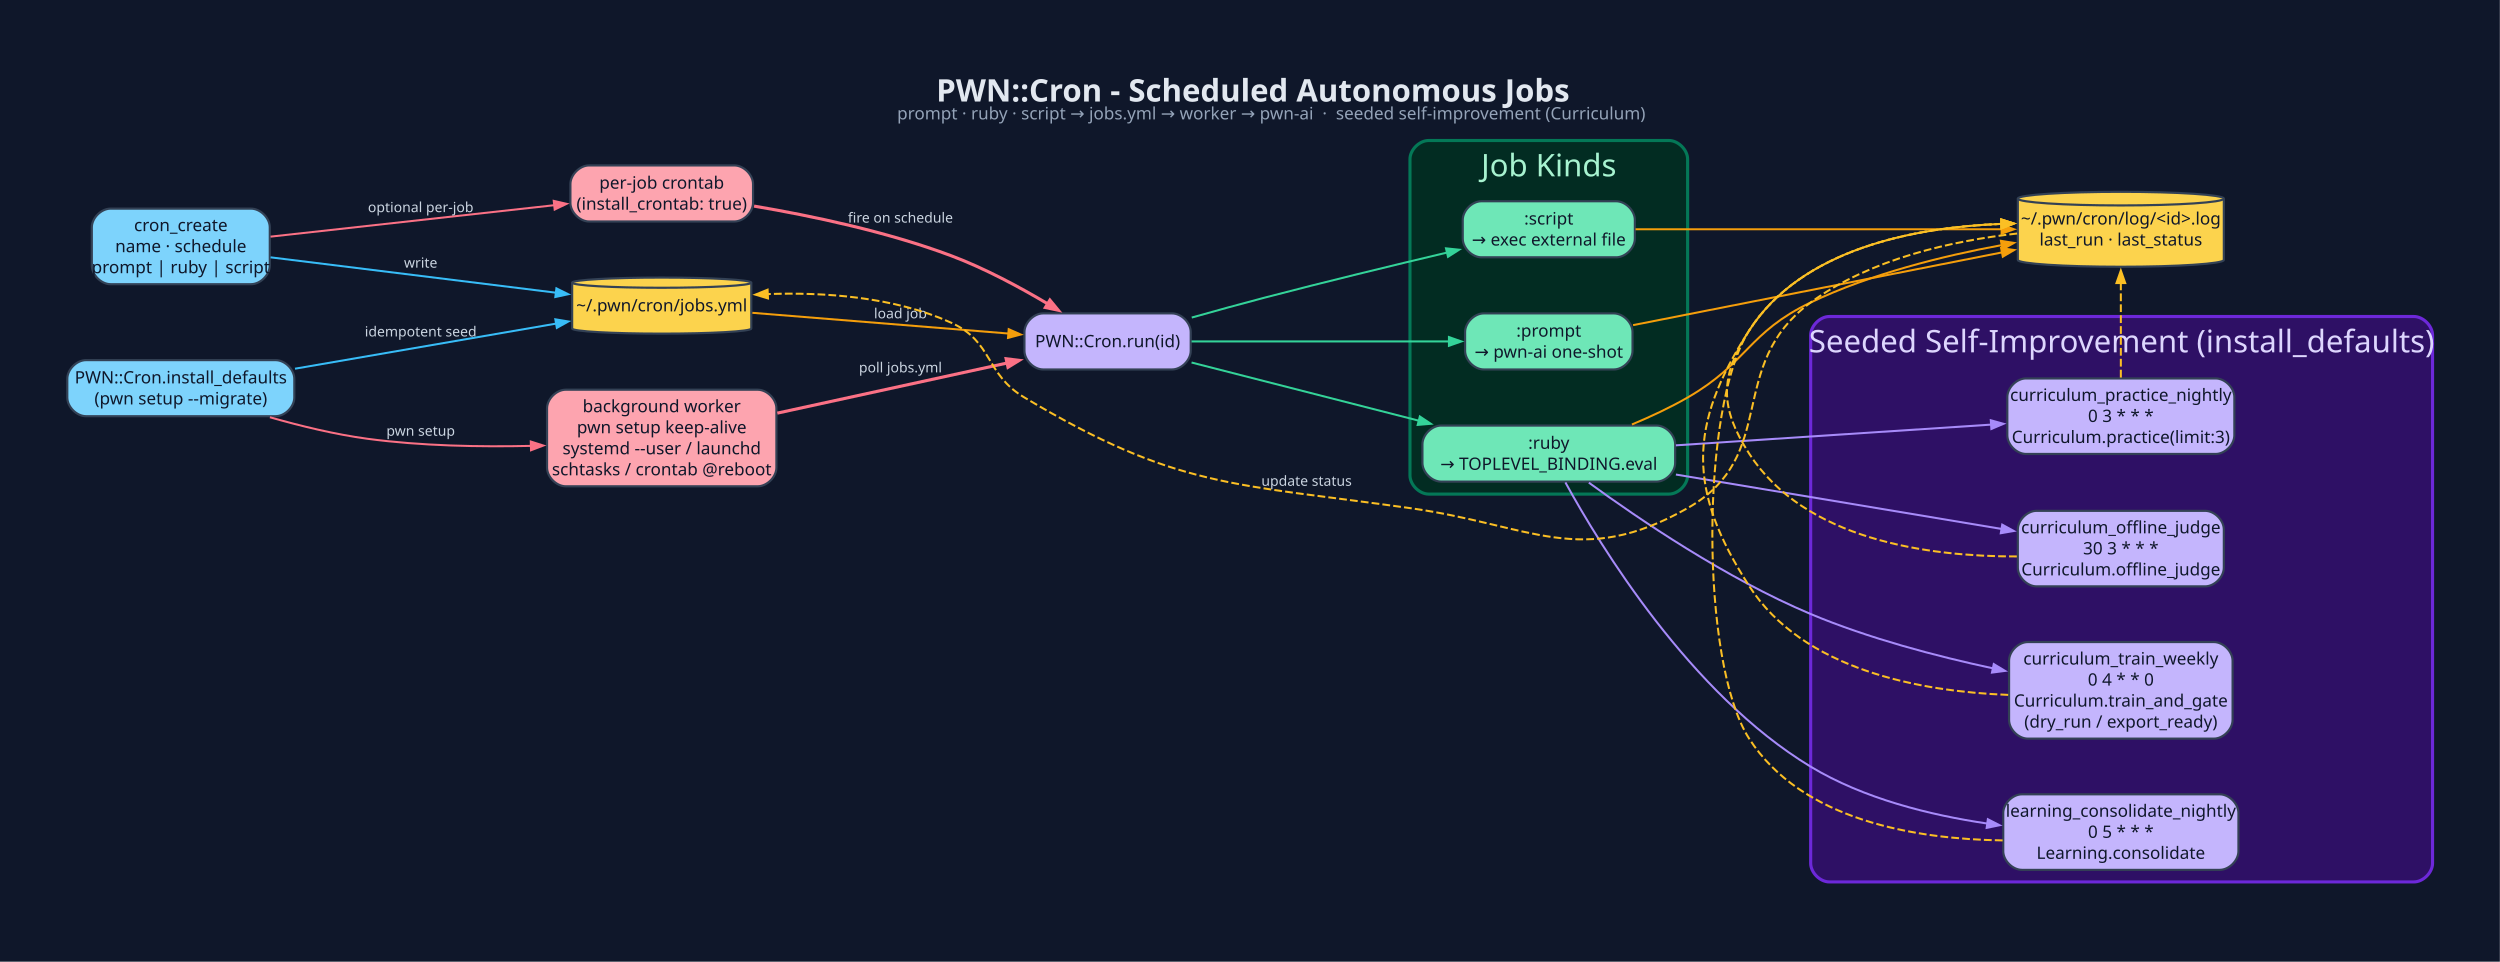
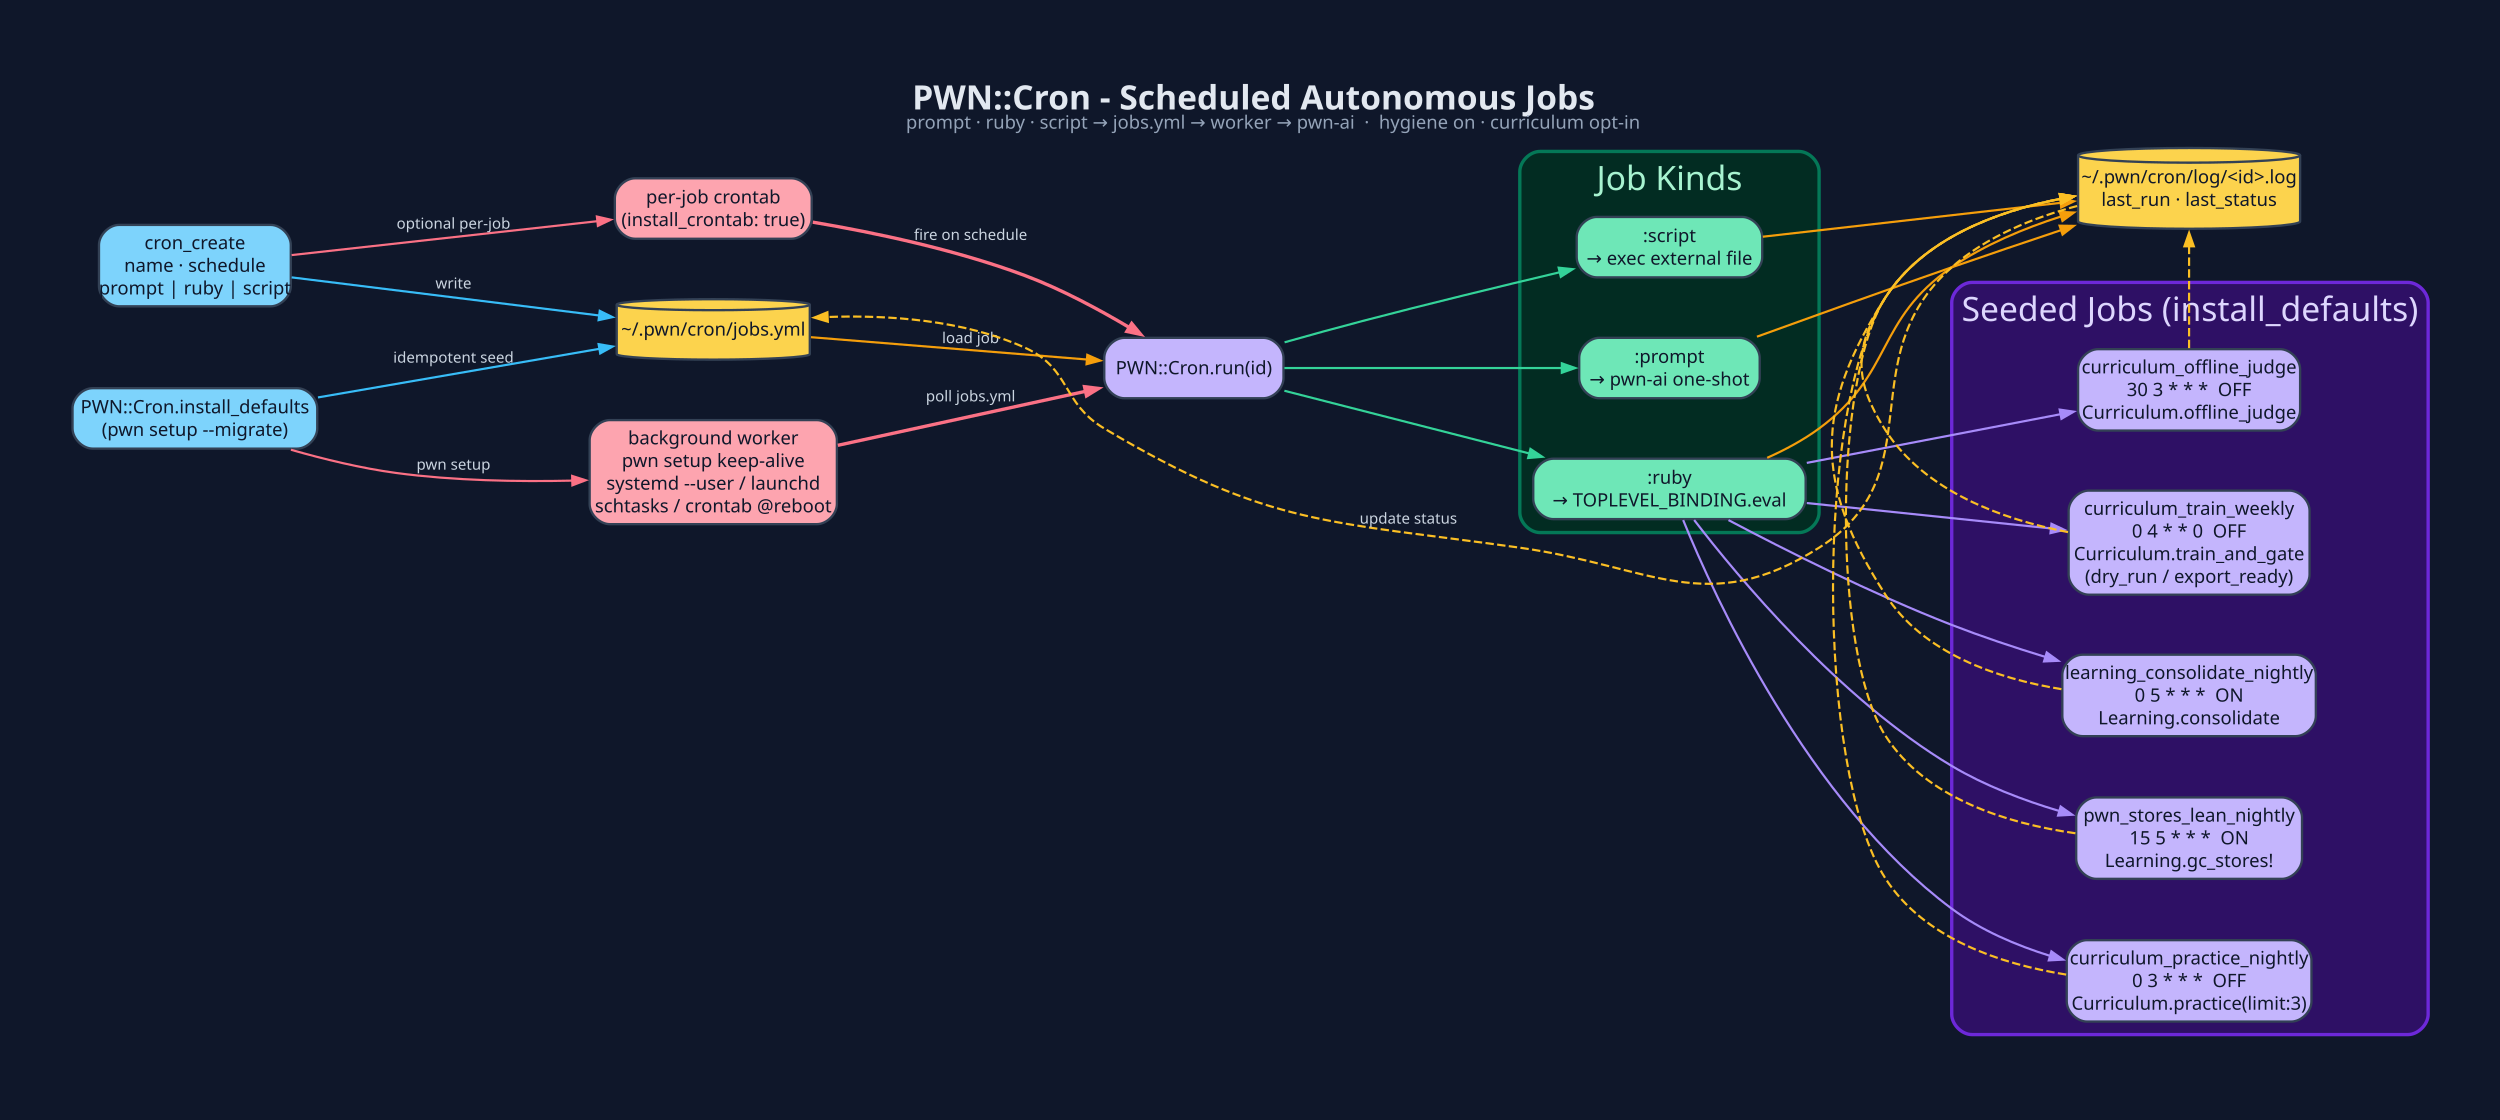
- <svg xmlns="http://www.w3.org/2000/svg" width="1605pt" height="617pt" viewBox="0.00 0.00 1605.00 617.00">
-   <g id="graph0" class="graph" transform="scale(1 1) rotate(0) translate(43.2 574.2)">
-     <polygon fill="#0f172a" stroke="none" points="-43.2,43.2 -43.2,-574.2 1561.7,-574.2 1561.7,43.2 -43.2,43.2" />
-     <text xml:space="preserve" text-anchor="start" x="557.88" y="-509" font-family="sans-Serif" font-weight="bold" font-size="20.00" fill="#e2e8f0">PWN::Cron - Scheduled Autonomous Jobs</text>
-     <text xml:space="preserve" text-anchor="start" x="532.75" y="-497.55" font-family="sans-Serif" font-size="11.00" fill="#94a3b8">prompt · ruby · script → jobs.yml → worker → pwn-ai  ·  seeded self-improvement (Curriculum)</text>
+ <svg xmlns="http://www.w3.org/2000/svg" width="1489pt" height="667pt" viewBox="0.00 0.00 1489.00 667.00">
+   <g id="graph0" class="graph" transform="scale(1 1) rotate(0) translate(43.2 624.2)">
+     <polygon fill="#0f172a" stroke="none" points="-43.2,43.2 -43.2,-624.2 1446.2,-624.2 1446.2,43.2 -43.2,43.2" />
+     <text xml:space="preserve" text-anchor="start" x="500.12" y="-559" font-family="sans-Serif" font-weight="bold" font-size="20.00" fill="#e2e8f0">PWN::Cron - Scheduled Autonomous Jobs</text>
+     <text xml:space="preserve" text-anchor="start" x="496.38" y="-547.55" font-family="sans-Serif" font-size="11.00" fill="#94a3b8">prompt · ruby · script → jobs.yml → worker → pwn-ai  ·  hygiene on · curriculum opt-in</text>
    <g id="clust2" class="cluster">
-       <path fill="#022c22" stroke="#047857" stroke-width="2" d="M874,-257C874,-257 1028.25,-257 1028.25,-257 1034.25,-257 1040.25,-263 1040.25,-269 1040.25,-269 1040.25,-472 1040.25,-472 1040.25,-478 1034.25,-484 1028.25,-484 1028.25,-484 874,-484 874,-484 868,-484 862,-478 862,-472 862,-472 862,-269 862,-269 862,-263 868,-257 874,-257" />
-       <text xml:space="preserve" text-anchor="middle" x="951.12" y="-461" font-family="sans-Serif" font-size="20.00" fill="#a7f3d0">Job Kinds</text>
+       <path fill="#022c22" stroke="#047857" stroke-width="2" d="M874,-307C874,-307 1028.25,-307 1028.25,-307 1034.25,-307 1040.25,-313 1040.25,-319 1040.25,-319 1040.25,-522 1040.25,-522 1040.25,-528 1034.25,-534 1028.25,-534 1028.25,-534 874,-534 874,-534 868,-534 862,-528 862,-522 862,-522 862,-319 862,-319 862,-313 868,-307 874,-307" />
+       <text xml:space="preserve" text-anchor="middle" x="951.12" y="-511" font-family="sans-Serif" font-size="20.00" fill="#a7f3d0">Job Kinds</text>
    </g>
    <g id="clust4" class="cluster">
-       <path fill="#2e1065" stroke="#6d28d9" stroke-width="2" d="M1131.25,-8C1131.25,-8 1506.5,-8 1506.5,-8 1512.5,-8 1518.5,-14 1518.5,-20 1518.5,-20 1518.5,-359 1518.5,-359 1518.5,-365 1512.5,-371 1506.5,-371 1506.5,-371 1131.25,-371 1131.25,-371 1125.25,-371 1119.25,-365 1119.25,-359 1119.25,-359 1119.25,-20 1119.25,-20 1119.25,-14 1125.25,-8 1131.25,-8" />
-       <text xml:space="preserve" text-anchor="middle" x="1318.88" y="-348" font-family="sans-Serif" font-size="20.00" fill="#ddd6fe">Seeded Self-Improvement (install_defaults)</text>
+       <path fill="#2e1065" stroke="#6d28d9" stroke-width="2" d="M1131.25,-8C1131.25,-8 1391,-8 1391,-8 1397,-8 1403,-14 1403,-20 1403,-20 1403,-444 1403,-444 1403,-450 1397,-456 1391,-456 1391,-456 1131.25,-456 1131.25,-456 1125.25,-456 1119.25,-450 1119.25,-444 1119.25,-444 1119.25,-20 1119.25,-20 1119.25,-14 1125.25,-8 1131.25,-8" />
+       <text xml:space="preserve" text-anchor="middle" x="1261.12" y="-433" font-family="sans-Serif" font-size="20.00" fill="#ddd6fe">Seeded Jobs (install_defaults)</text>
    </g>
    <g id="node1" class="node">
-       <path fill="#7dd3fc" stroke="#334155" stroke-width="1.4" d="M118,-440.25C118,-440.25 27.75,-440.25 27.75,-440.25 21.75,-440.25 15.75,-434.25 15.75,-428.25 15.75,-428.25 15.75,-403.75 15.75,-403.75 15.75,-397.75 21.75,-391.75 27.75,-391.75 27.75,-391.75 118,-391.75 118,-391.75 124,-391.75 130,-397.75 130,-403.75 130,-403.75 130,-428.25 130,-428.25 130,-434.25 124,-440.25 118,-440.25" />
-       <text xml:space="preserve" text-anchor="middle" x="72.88" y="-425.8" font-family="sans-Serif" font-size="11.00" fill="#0f172a">cron_create</text>
-       <text xml:space="preserve" text-anchor="middle" x="72.88" y="-412.3" font-family="sans-Serif" font-size="11.00" fill="#0f172a">name · schedule</text>
-       <text xml:space="preserve" text-anchor="middle" x="72.88" y="-398.8" font-family="sans-Serif" font-size="11.00" fill="#0f172a">prompt | ruby | script</text>
+       <path fill="#7dd3fc" stroke="#334155" stroke-width="1.4" d="M118,-490.25C118,-490.25 27.75,-490.25 27.75,-490.25 21.75,-490.25 15.75,-484.25 15.75,-478.25 15.75,-478.25 15.75,-453.75 15.75,-453.75 15.75,-447.75 21.75,-441.75 27.75,-441.75 27.75,-441.75 118,-441.75 118,-441.75 124,-441.75 130,-447.75 130,-453.75 130,-453.75 130,-478.25 130,-478.25 130,-484.25 124,-490.25 118,-490.25" />
+       <text xml:space="preserve" text-anchor="middle" x="72.88" y="-475.8" font-family="sans-Serif" font-size="11.00" fill="#0f172a">cron_create</text>
+       <text xml:space="preserve" text-anchor="middle" x="72.88" y="-462.3" font-family="sans-Serif" font-size="11.00" fill="#0f172a">name · schedule</text>
+       <text xml:space="preserve" text-anchor="middle" x="72.88" y="-448.8" font-family="sans-Serif" font-size="11.00" fill="#0f172a">prompt | ruby | script</text>
    </g>
    <g id="node3" class="node">
-       <path fill="#fcd34d" stroke="#334155" stroke-width="1.4" d="M439.12,-392.73C439.12,-394.53 413.35,-396 381.62,-396 349.9,-396 324.12,-394.53 324.12,-392.73 324.12,-392.73 324.12,-363.27 324.12,-363.27 324.12,-361.47 349.9,-360 381.62,-360 413.35,-360 439.12,-361.47 439.12,-363.27 439.12,-363.27 439.12,-392.73 439.12,-392.73" />
-       <path fill="none" stroke="#334155" stroke-width="1.4" d="M439.12,-392.73C439.12,-390.92 413.35,-389.45 381.62,-389.45 349.9,-389.45 324.12,-390.92 324.12,-392.73" />
-       <text xml:space="preserve" text-anchor="middle" x="381.62" y="-374.3" font-family="sans-Serif" font-size="11.00" fill="#0f172a">~/.pwn/cron/jobs.yml</text>
+       <path fill="#fcd34d" stroke="#334155" stroke-width="1.4" d="M439.12,-442.73C439.12,-444.53 413.35,-446 381.62,-446 349.9,-446 324.12,-444.53 324.12,-442.73 324.12,-442.73 324.12,-413.27 324.12,-413.27 324.12,-411.47 349.9,-410 381.62,-410 413.35,-410 439.12,-411.47 439.12,-413.27 439.12,-413.27 439.12,-442.73 439.12,-442.73" />
+       <path fill="none" stroke="#334155" stroke-width="1.4" d="M439.12,-442.73C439.12,-440.92 413.35,-439.45 381.62,-439.45 349.9,-439.45 324.12,-440.92 324.12,-442.73" />
+       <text xml:space="preserve" text-anchor="middle" x="381.62" y="-424.3" font-family="sans-Serif" font-size="11.00" fill="#0f172a">~/.pwn/cron/jobs.yml</text>
    </g>
    <g id="edge1" class="edge">
-       <path fill="none" stroke="#38bdf8" stroke-width="1.3" d="M130.5,-408.99C182.35,-402.56 259.13,-393.05 313.93,-386.26" />
-       <polygon fill="#38bdf8" stroke="#38bdf8" stroke-width="1.3" points="314.01,-389.07 321.6,-385.31 313.32,-383.52 314.01,-389.07" />
-       <text xml:space="preserve" text-anchor="middle" x="226.88" y="-402.35" font-family="sans-Serif" font-size="9.00" fill="#cbd5e1">write</text>
+       <path fill="none" stroke="#38bdf8" stroke-width="1.3" d="M130.5,-458.99C182.35,-452.56 259.13,-443.05 313.93,-436.26" />
+       <polygon fill="#38bdf8" stroke="#38bdf8" stroke-width="1.3" points="314.01,-439.07 321.6,-435.31 313.32,-433.52 314.01,-439.07" />
+       <text xml:space="preserve" text-anchor="middle" x="226.88" y="-452.35" font-family="sans-Serif" font-size="9.00" fill="#cbd5e1">write</text>
    </g>
    <g id="node4" class="node">
-       <path fill="#fda4af" stroke="#334155" stroke-width="1.4" d="M428.25,-468C428.25,-468 335,-468 335,-468 329,-468 323,-462 323,-456 323,-456 323,-444 323,-444 323,-438 329,-432 335,-432 335,-432 428.25,-432 428.25,-432 434.25,-432 440.25,-438 440.25,-444 440.25,-444 440.25,-456 440.25,-456 440.25,-462 434.25,-468 428.25,-468" />
-       <text xml:space="preserve" text-anchor="middle" x="381.62" y="-453.05" font-family="sans-Serif" font-size="11.00" fill="#0f172a">per-job crontab</text>
-       <text xml:space="preserve" text-anchor="middle" x="381.62" y="-439.55" font-family="sans-Serif" font-size="11.00" fill="#0f172a">(install_crontab: true)</text>
+       <path fill="#fda4af" stroke="#334155" stroke-width="1.4" d="M428.25,-518C428.25,-518 335,-518 335,-518 329,-518 323,-512 323,-506 323,-506 323,-494 323,-494 323,-488 329,-482 335,-482 335,-482 428.25,-482 428.25,-482 434.25,-482 440.25,-488 440.25,-494 440.25,-494 440.25,-506 440.25,-506 440.25,-512 434.25,-518 428.25,-518" />
+       <text xml:space="preserve" text-anchor="middle" x="381.62" y="-503.05" font-family="sans-Serif" font-size="11.00" fill="#0f172a">per-job crontab</text>
+       <text xml:space="preserve" text-anchor="middle" x="381.62" y="-489.55" font-family="sans-Serif" font-size="11.00" fill="#0f172a">(install_crontab: true)</text>
    </g>
    <g id="edge3" class="edge">
-       <path fill="none" stroke="#fb7185" stroke-width="1.3" d="M130.5,-422.28C182.02,-427.99 258.16,-436.43 312.89,-442.49" />
-       <polygon fill="#fb7185" stroke="#fb7185" stroke-width="1.3" points="312.3,-445.24 320.56,-443.34 312.91,-439.68 312.3,-445.24" />
-       <text xml:space="preserve" text-anchor="middle" x="226.88" y="-438" font-family="sans-Serif" font-size="9.00" fill="#cbd5e1">optional per-job</text>
+       <path fill="none" stroke="#fb7185" stroke-width="1.3" d="M130.5,-472.28C182.02,-477.99 258.16,-486.43 312.89,-492.49" />
+       <polygon fill="#fb7185" stroke="#fb7185" stroke-width="1.3" points="312.3,-495.24 320.56,-493.34 312.91,-489.68 312.3,-495.24" />
+       <text xml:space="preserve" text-anchor="middle" x="226.88" y="-488" font-family="sans-Serif" font-size="9.00" fill="#cbd5e1">optional per-job</text>
    </g>
    <g id="node2" class="node">
-       <path fill="#7dd3fc" stroke="#334155" stroke-width="1.4" d="M133.75,-343C133.75,-343 12,-343 12,-343 6,-343 0,-337 0,-331 0,-331 0,-319 0,-319 0,-313 6,-307 12,-307 12,-307 133.75,-307 133.75,-307 139.75,-307 145.75,-313 145.75,-319 145.75,-319 145.75,-331 145.75,-331 145.75,-337 139.75,-343 133.75,-343" />
-       <text xml:space="preserve" text-anchor="middle" x="72.88" y="-328.05" font-family="sans-Serif" font-size="11.00" fill="#0f172a">PWN::Cron.install_defaults</text>
-       <text xml:space="preserve" text-anchor="middle" x="72.88" y="-314.55" font-family="sans-Serif" font-size="11.00" fill="#0f172a">(pwn setup --migrate)</text>
+       <path fill="#7dd3fc" stroke="#334155" stroke-width="1.4" d="M133.75,-393C133.75,-393 12,-393 12,-393 6,-393 0,-387 0,-381 0,-381 0,-369 0,-369 0,-363 6,-357 12,-357 12,-357 133.75,-357 133.75,-357 139.75,-357 145.75,-363 145.75,-369 145.75,-369 145.75,-381 145.75,-381 145.75,-387 139.75,-393 133.75,-393" />
+       <text xml:space="preserve" text-anchor="middle" x="72.88" y="-378.05" font-family="sans-Serif" font-size="11.00" fill="#0f172a">PWN::Cron.install_defaults</text>
+       <text xml:space="preserve" text-anchor="middle" x="72.88" y="-364.55" font-family="sans-Serif" font-size="11.00" fill="#0f172a">(pwn setup --migrate)</text>
    </g>
    <g id="edge2" class="edge">
-       <path fill="none" stroke="#38bdf8" stroke-width="1.3" d="M146.18,-337.49C197,-346.27 264.47,-357.93 313.98,-366.48" />
-       <polygon fill="#38bdf8" stroke="#38bdf8" stroke-width="1.3" points="313.33,-369.21 321.69,-367.82 314.29,-363.7 313.33,-369.21" />
-       <text xml:space="preserve" text-anchor="middle" x="226.88" y="-358.2" font-family="sans-Serif" font-size="9.00" fill="#cbd5e1">idempotent seed</text>
+       <path fill="none" stroke="#38bdf8" stroke-width="1.3" d="M146.18,-387.49C197,-396.27 264.47,-407.93 313.98,-416.48" />
+       <polygon fill="#38bdf8" stroke="#38bdf8" stroke-width="1.3" points="313.33,-419.21 321.69,-417.82 314.29,-413.7 313.33,-419.21" />
+       <text xml:space="preserve" text-anchor="middle" x="226.88" y="-408.2" font-family="sans-Serif" font-size="9.00" fill="#cbd5e1">idempotent seed</text>
    </g>
    <g id="node5" class="node">
-       <path fill="#fda4af" stroke="#334155" stroke-width="1.4" d="M443.25,-324C443.25,-324 320,-324 320,-324 314,-324 308,-318 308,-312 308,-312 308,-274 308,-274 308,-268 314,-262 320,-262 320,-262 443.25,-262 443.25,-262 449.25,-262 455.25,-268 455.25,-274 455.25,-274 455.25,-312 455.25,-312 455.25,-318 449.25,-324 443.25,-324" />
-       <text xml:space="preserve" text-anchor="middle" x="381.62" y="-309.55" font-family="sans-Serif" font-size="11.00" fill="#0f172a">background worker</text>
-       <text xml:space="preserve" text-anchor="middle" x="381.62" y="-296.05" font-family="sans-Serif" font-size="11.00" fill="#0f172a">pwn setup keep-alive</text>
-       <text xml:space="preserve" text-anchor="middle" x="381.62" y="-282.55" font-family="sans-Serif" font-size="11.00" fill="#0f172a">systemd --user / launchd</text>
-       <text xml:space="preserve" text-anchor="middle" x="381.62" y="-269.05" font-family="sans-Serif" font-size="11.00" fill="#0f172a">schtasks / crontab @reboot</text>
+       <path fill="#fda4af" stroke="#334155" stroke-width="1.4" d="M443.25,-374C443.25,-374 320,-374 320,-374 314,-374 308,-368 308,-362 308,-362 308,-324 308,-324 308,-318 314,-312 320,-312 320,-312 443.25,-312 443.25,-312 449.25,-312 455.25,-318 455.25,-324 455.25,-324 455.25,-362 455.25,-362 455.25,-368 449.25,-374 443.25,-374" />
+       <text xml:space="preserve" text-anchor="middle" x="381.62" y="-359.55" font-family="sans-Serif" font-size="11.00" fill="#0f172a">background worker</text>
+       <text xml:space="preserve" text-anchor="middle" x="381.62" y="-346.05" font-family="sans-Serif" font-size="11.00" fill="#0f172a">pwn setup keep-alive</text>
+       <text xml:space="preserve" text-anchor="middle" x="381.62" y="-332.55" font-family="sans-Serif" font-size="11.00" fill="#0f172a">systemd --user / launchd</text>
+       <text xml:space="preserve" text-anchor="middle" x="381.62" y="-319.05" font-family="sans-Serif" font-size="11.00" fill="#0f172a">schtasks / crontab @reboot</text>
    </g>
    <g id="edge4" class="edge">
-       <path fill="none" stroke="#fb7185" stroke-width="1.3" d="M130.08,-306.33C149.68,-300.71 171.97,-295.29 192.75,-292.5 227.03,-287.9 265.14,-287.19 298.03,-287.95" />
-       <polygon fill="#fb7185" stroke="#fb7185" stroke-width="1.3" points="297.57,-290.74 305.64,-288.16 297.72,-285.14 297.57,-290.74" />
-       <text xml:space="preserve" text-anchor="middle" x="226.88" y="-294.45" font-family="sans-Serif" font-size="9.00" fill="#cbd5e1">pwn setup</text>
+       <path fill="none" stroke="#fb7185" stroke-width="1.3" d="M130.08,-356.33C149.68,-350.71 171.97,-345.29 192.75,-342.5 227.03,-337.9 265.14,-337.19 298.03,-337.95" />
+       <polygon fill="#fb7185" stroke="#fb7185" stroke-width="1.3" points="297.57,-340.74 305.64,-338.16 297.72,-335.14 297.57,-340.74" />
+       <text xml:space="preserve" text-anchor="middle" x="226.88" y="-344.45" font-family="sans-Serif" font-size="9.00" fill="#cbd5e1">pwn setup</text>
    </g>
    <g id="node6" class="node">
-       <path fill="#c4b5fd" stroke="#334155" stroke-width="1.4" d="M709.25,-373C709.25,-373 626.5,-373 626.5,-373 620.5,-373 614.5,-367 614.5,-361 614.5,-361 614.5,-349 614.5,-349 614.5,-343 620.5,-337 626.5,-337 626.5,-337 709.25,-337 709.25,-337 715.25,-337 721.25,-343 721.25,-349 721.25,-349 721.25,-361 721.25,-361 721.25,-367 715.25,-373 709.25,-373" />
-       <text xml:space="preserve" text-anchor="middle" x="667.88" y="-351.3" font-family="sans-Serif" font-size="11.00" fill="#0f172a">PWN::Cron.run(id)</text>
+       <path fill="#c4b5fd" stroke="#334155" stroke-width="1.4" d="M709.25,-423C709.25,-423 626.5,-423 626.5,-423 620.5,-423 614.5,-417 614.5,-411 614.5,-411 614.5,-399 614.5,-399 614.5,-393 620.5,-387 626.5,-387 626.5,-387 709.25,-387 709.25,-387 715.25,-387 721.25,-393 721.25,-399 721.25,-399 721.25,-411 721.25,-411 721.25,-417 715.25,-423 709.25,-423" />
+       <text xml:space="preserve" text-anchor="middle" x="667.88" y="-401.3" font-family="sans-Serif" font-size="11.00" fill="#0f172a">PWN::Cron.run(id)</text>
    </g>
    <g id="edge7" class="edge">
-       <path fill="none" stroke="#f59e0b" stroke-width="1.3" d="M439.81,-373.37C487.43,-369.52 555.15,-364.04 604.24,-360.07" />
-       <polygon fill="#f59e0b" stroke="#f59e0b" stroke-width="1.3" points="604.39,-362.86 612.14,-359.43 603.94,-357.28 604.39,-362.86" />
-       <text xml:space="preserve" text-anchor="middle" x="534.88" y="-369.83" font-family="sans-Serif" font-size="9.00" fill="#cbd5e1">load job</text>
+       <path fill="none" stroke="#f59e0b" stroke-width="1.3" d="M439.81,-423.37C487.43,-419.52 555.15,-414.04 604.24,-410.07" />
+       <polygon fill="#f59e0b" stroke="#f59e0b" stroke-width="1.3" points="604.39,-412.86 612.14,-409.43 603.94,-407.28 604.39,-412.86" />
+       <text xml:space="preserve" text-anchor="middle" x="534.88" y="-419.83" font-family="sans-Serif" font-size="9.00" fill="#cbd5e1">load job</text>
    </g>
    <g id="edge5" class="edge">
-       <path fill="none" stroke="#fb7185" stroke-width="2" d="M440.92,-441.88C477.95,-435.63 526.46,-425.41 567.5,-410 589.04,-401.91 611.58,-389.77 629.74,-378.96" />
-       <polygon fill="#fb7185" stroke="#fb7185" stroke-width="2" points="630.84,-381.56 636.23,-375.02 627.93,-376.78 630.84,-381.56" />
-       <text xml:space="preserve" text-anchor="middle" x="534.88" y="-431.28" font-family="sans-Serif" font-size="9.00" fill="#cbd5e1">fire on schedule</text>
+       <path fill="none" stroke="#fb7185" stroke-width="2" d="M440.92,-491.88C477.95,-485.63 526.46,-475.41 567.5,-460 589.04,-451.91 611.58,-439.77 629.74,-428.96" />
+       <polygon fill="#fb7185" stroke="#fb7185" stroke-width="2" points="630.84,-431.56 636.23,-425.02 627.93,-426.78 630.84,-431.56" />
+       <text xml:space="preserve" text-anchor="middle" x="534.88" y="-481.28" font-family="sans-Serif" font-size="9.00" fill="#cbd5e1">fire on schedule</text>
    </g>
    <g id="edge6" class="edge">
-       <path fill="none" stroke="#fb7185" stroke-width="2" d="M455.83,-308.97C501.57,-318.94 559.88,-331.66 603.61,-341.2" />
-       <polygon fill="#fb7185" stroke="#fb7185" stroke-width="2" points="602.74,-343.88 611.16,-342.85 603.94,-338.41 602.74,-343.88" />
-       <text xml:space="preserve" text-anchor="middle" x="534.88" y="-335.13" font-family="sans-Serif" font-size="9.00" fill="#cbd5e1">poll jobs.yml</text>
+       <path fill="none" stroke="#fb7185" stroke-width="2" d="M455.83,-358.97C501.57,-368.94 559.88,-381.66 603.61,-391.2" />
+       <polygon fill="#fb7185" stroke="#fb7185" stroke-width="2" points="602.74,-393.88 611.16,-392.85 603.94,-388.41 602.74,-393.88" />
+       <text xml:space="preserve" text-anchor="middle" x="534.88" y="-385.13" font-family="sans-Serif" font-size="9.00" fill="#cbd5e1">poll jobs.yml</text>
    </g>
    <g id="node7" class="node">
-       <path fill="#6ee7b7" stroke="#334155" stroke-width="1.4" d="M992.88,-373C992.88,-373 909.38,-373 909.38,-373 903.38,-373 897.38,-367 897.38,-361 897.38,-361 897.38,-349 897.38,-349 897.38,-343 903.38,-337 909.38,-337 909.38,-337 992.88,-337 992.88,-337 998.88,-337 1004.88,-343 1004.88,-349 1004.88,-349 1004.88,-361 1004.88,-361 1004.88,-367 998.88,-373 992.88,-373" />
-       <text xml:space="preserve" text-anchor="middle" x="951.12" y="-358.05" font-family="sans-Serif" font-size="11.00" fill="#0f172a">:prompt</text>
-       <text xml:space="preserve" text-anchor="middle" x="951.12" y="-344.55" font-family="sans-Serif" font-size="11.00" fill="#0f172a">→ pwn-ai one-shot</text>
+       <path fill="#6ee7b7" stroke="#334155" stroke-width="1.4" d="M992.88,-423C992.88,-423 909.38,-423 909.38,-423 903.38,-423 897.38,-417 897.38,-411 897.38,-411 897.38,-399 897.38,-399 897.38,-393 903.38,-387 909.38,-387 909.38,-387 992.88,-387 992.88,-387 998.88,-387 1004.88,-393 1004.88,-399 1004.88,-399 1004.88,-411 1004.88,-411 1004.88,-417 998.88,-423 992.88,-423" />
+       <text xml:space="preserve" text-anchor="middle" x="951.12" y="-408.05" font-family="sans-Serif" font-size="11.00" fill="#0f172a">:prompt</text>
+       <text xml:space="preserve" text-anchor="middle" x="951.12" y="-394.55" font-family="sans-Serif" font-size="11.00" fill="#0f172a">→ pwn-ai one-shot</text>
    </g>
    <g id="edge8" class="edge">
-       <path fill="none" stroke="#34d399" stroke-width="1.3" d="M721.78,-355C768.77,-355 837.52,-355 887.29,-355" />
-       <polygon fill="#34d399" stroke="#34d399" stroke-width="1.3" points="887.02,-357.8 895.02,-355 887.02,-352.2 887.02,-357.8" />
+       <path fill="none" stroke="#34d399" stroke-width="1.3" d="M721.78,-405C768.77,-405 837.52,-405 887.29,-405" />
+       <polygon fill="#34d399" stroke="#34d399" stroke-width="1.3" points="887.02,-407.8 895.02,-405 887.02,-402.2 887.02,-407.8" />
    </g>
    <g id="node8" class="node">
-       <path fill="#6ee7b7" stroke="#334155" stroke-width="1.4" d="M1020.25,-301C1020.25,-301 882,-301 882,-301 876,-301 870,-295 870,-289 870,-289 870,-277 870,-277 870,-271 876,-265 882,-265 882,-265 1020.25,-265 1020.25,-265 1026.25,-265 1032.25,-271 1032.25,-277 1032.25,-277 1032.25,-289 1032.25,-289 1032.25,-295 1026.25,-301 1020.25,-301" />
-       <text xml:space="preserve" text-anchor="middle" x="951.12" y="-286.05" font-family="sans-Serif" font-size="11.00" fill="#0f172a">:ruby</text>
-       <text xml:space="preserve" text-anchor="middle" x="951.12" y="-272.55" font-family="sans-Serif" font-size="11.00" fill="#0f172a">→ TOPLEVEL_BINDING.eval</text>
+       <path fill="#6ee7b7" stroke="#334155" stroke-width="1.4" d="M1020.25,-351C1020.25,-351 882,-351 882,-351 876,-351 870,-345 870,-339 870,-339 870,-327 870,-327 870,-321 876,-315 882,-315 882,-315 1020.25,-315 1020.25,-315 1026.25,-315 1032.25,-321 1032.25,-327 1032.25,-327 1032.25,-339 1032.25,-339 1032.25,-345 1026.25,-351 1020.25,-351" />
+       <text xml:space="preserve" text-anchor="middle" x="951.12" y="-336.05" font-family="sans-Serif" font-size="11.00" fill="#0f172a">:ruby</text>
+       <text xml:space="preserve" text-anchor="middle" x="951.12" y="-322.55" font-family="sans-Serif" font-size="11.00" fill="#0f172a">→ TOPLEVEL_BINDING.eval</text>
    </g>
    <g id="edge9" class="edge">
-       <path fill="none" stroke="#34d399" stroke-width="1.3" d="M721.78,-341.46C762.86,-330.94 820.59,-316.16 867.72,-304.1" />
-       <polygon fill="#34d399" stroke="#34d399" stroke-width="1.3" points="868.33,-306.83 875.39,-302.13 866.95,-301.4 868.33,-306.83" />
+       <path fill="none" stroke="#34d399" stroke-width="1.3" d="M721.78,-391.46C762.86,-380.94 820.59,-366.16 867.72,-354.1" />
+       <polygon fill="#34d399" stroke="#34d399" stroke-width="1.3" points="868.33,-356.83 875.39,-352.13 866.95,-351.4 868.33,-356.83" />
    </g>
    <g id="node9" class="node">
-       <path fill="#6ee7b7" stroke="#334155" stroke-width="1.4" d="M994.38,-445C994.38,-445 907.88,-445 907.88,-445 901.88,-445 895.88,-439 895.88,-433 895.88,-433 895.88,-421 895.88,-421 895.88,-415 901.88,-409 907.88,-409 907.88,-409 994.38,-409 994.38,-409 1000.38,-409 1006.38,-415 1006.38,-421 1006.38,-421 1006.38,-433 1006.38,-433 1006.38,-439 1000.38,-445 994.38,-445" />
-       <text xml:space="preserve" text-anchor="middle" x="951.12" y="-430.05" font-family="sans-Serif" font-size="11.00" fill="#0f172a">:script</text>
-       <text xml:space="preserve" text-anchor="middle" x="951.12" y="-416.55" font-family="sans-Serif" font-size="11.00" fill="#0f172a">→ exec external file</text>
+       <path fill="#6ee7b7" stroke="#334155" stroke-width="1.4" d="M994.38,-495C994.38,-495 907.88,-495 907.88,-495 901.88,-495 895.88,-489 895.88,-483 895.88,-483 895.88,-471 895.88,-471 895.88,-465 901.88,-459 907.88,-459 907.88,-459 994.38,-459 994.38,-459 1000.38,-459 1006.38,-465 1006.38,-471 1006.38,-471 1006.38,-483 1006.38,-483 1006.38,-489 1000.38,-495 994.38,-495" />
+       <text xml:space="preserve" text-anchor="middle" x="951.12" y="-480.05" font-family="sans-Serif" font-size="11.00" fill="#0f172a">:script</text>
+       <text xml:space="preserve" text-anchor="middle" x="951.12" y="-466.55" font-family="sans-Serif" font-size="11.00" fill="#0f172a">→ exec external file</text>
    </g>
    <g id="edge10" class="edge">
-       <path fill="none" stroke="#34d399" stroke-width="1.3" d="M721.9,-370.33C736.85,-374.55 753.16,-379.05 768.25,-383 807.17,-393.19 851.01,-403.82 885.89,-412.08" />
-       <polygon fill="#34d399" stroke="#34d399" stroke-width="1.3" points="885.13,-414.77 893.56,-413.89 886.42,-409.32 885.13,-414.77" />
+       <path fill="none" stroke="#34d399" stroke-width="1.3" d="M721.9,-420.33C736.85,-424.55 753.16,-429.05 768.25,-433 807.17,-443.19 851.01,-453.82 885.89,-462.08" />
+       <polygon fill="#34d399" stroke="#34d399" stroke-width="1.3" points="885.13,-464.77 893.56,-463.89 886.42,-459.32 885.13,-464.77" />
+     </g>
+     <g id="node15" class="node">
+       <path fill="#fcd34d" stroke="#334155" stroke-width="1.4" d="M1326.75,-531.69C1326.75,-534.1 1297.11,-536.06 1260.62,-536.06 1224.14,-536.06 1194.5,-534.1 1194.5,-531.69 1194.5,-531.69 1194.5,-492.31 1194.5,-492.31 1194.5,-489.9 1224.14,-487.94 1260.62,-487.94 1297.11,-487.94 1326.75,-489.9 1326.75,-492.31 1326.75,-492.31 1326.75,-531.69 1326.75,-531.69" />
+       <path fill="none" stroke="#334155" stroke-width="1.4" d="M1326.75,-531.69C1326.75,-529.27 1297.11,-527.31 1260.62,-527.31 1224.14,-527.31 1194.5,-529.27 1194.5,-531.69" />
+       <text xml:space="preserve" text-anchor="middle" x="1260.62" y="-515.05" font-family="sans-Serif" font-size="11.00" fill="#0f172a">~/.pwn/cron/log/&lt;id&gt;.log</text>
+       <text xml:space="preserve" text-anchor="middle" x="1260.62" y="-501.55" font-family="sans-Serif" font-size="11.00" fill="#0f172a">last_run · last_status</text>
+     </g>
+     <g id="edge16" class="edge">
+       <path fill="none" stroke="#f59e0b" stroke-width="1.3" d="M1003.23,-423.67C1036.26,-435.66 1080.22,-451.46 1119.25,-465 1140.4,-472.34 1163.41,-480.12 1184.57,-487.2" />
+       <polygon fill="#f59e0b" stroke="#f59e0b" stroke-width="1.3" points="1183.48,-489.79 1191.96,-489.67 1185.26,-484.48 1183.48,-489.79" />
+     </g>
+     <g id="node10" class="node">
+       <path fill="#c4b5fd" stroke="#334155" stroke-width="1.4" d="M1321.5,-64.25C1321.5,-64.25 1199.75,-64.25 1199.75,-64.25 1193.75,-64.25 1187.75,-58.25 1187.75,-52.25 1187.75,-52.25 1187.75,-27.75 1187.75,-27.75 1187.75,-21.75 1193.75,-15.75 1199.75,-15.75 1199.75,-15.75 1321.5,-15.75 1321.5,-15.75 1327.5,-15.75 1333.5,-21.75 1333.5,-27.75 1333.5,-27.75 1333.5,-52.25 1333.5,-52.25 1333.5,-58.25 1327.5,-64.25 1321.5,-64.25" />
+       <text xml:space="preserve" text-anchor="middle" x="1260.62" y="-49.8" font-family="sans-Serif" font-size="11.00" fill="#0f172a">curriculum_practice_nightly</text>
+       <text xml:space="preserve" text-anchor="middle" x="1260.62" y="-36.3" font-family="sans-Serif" font-size="11.00" fill="#0f172a">0 3 * * *  OFF</text>
+       <text xml:space="preserve" text-anchor="middle" x="1260.62" y="-22.8" font-family="sans-Serif" font-size="11.00" fill="#0f172a">Curriculum.practice(limit:3)</text>
+     </g>
+     <g id="edge11" class="edge">
+       <path fill="none" stroke="#a78bfa" stroke-width="1.3" d="M959.29,-314.45C978.13,-268.16 1033.58,-146.71 1119.25,-83 1136.45,-70.21 1157.51,-61.18 1178.03,-54.82" />
+       <polygon fill="#a78bfa" stroke="#a78bfa" stroke-width="1.3" points="1178.61,-57.57 1185.51,-52.64 1177.05,-52.19 1178.61,-57.57" />
+     </g>
+     <g id="node11" class="node">
+       <path fill="#c4b5fd" stroke="#334155" stroke-width="1.4" d="M1314.75,-416.25C1314.75,-416.25 1206.5,-416.25 1206.5,-416.25 1200.5,-416.25 1194.5,-410.25 1194.5,-404.25 1194.5,-404.25 1194.5,-379.75 1194.5,-379.75 1194.5,-373.75 1200.5,-367.75 1206.5,-367.75 1206.5,-367.75 1314.75,-367.75 1314.75,-367.75 1320.75,-367.75 1326.75,-373.75 1326.75,-379.75 1326.75,-379.75 1326.75,-404.25 1326.75,-404.25 1326.75,-410.25 1320.75,-416.25 1314.75,-416.25" />
+       <text xml:space="preserve" text-anchor="middle" x="1260.62" y="-401.8" font-family="sans-Serif" font-size="11.00" fill="#0f172a">curriculum_offline_judge</text>
+       <text xml:space="preserve" text-anchor="middle" x="1260.62" y="-388.3" font-family="sans-Serif" font-size="11.00" fill="#0f172a">30 3 * * *  OFF</text>
+       <text xml:space="preserve" text-anchor="middle" x="1260.62" y="-374.8" font-family="sans-Serif" font-size="11.00" fill="#0f172a">Curriculum.offline_judge</text>
+     </g>
+     <g id="edge12" class="edge">
+       <path fill="none" stroke="#a78bfa" stroke-width="1.3" d="M1032.92,-348.5C1079.76,-357.49 1138.38,-368.74 1184.27,-377.54" />
+       <polygon fill="#a78bfa" stroke="#a78bfa" stroke-width="1.3" points="1183.54,-380.25 1191.93,-379.01 1184.6,-374.75 1183.54,-380.25" />
+     </g>
+     <g id="node12" class="node">
+       <path fill="#c4b5fd" stroke="#334155" stroke-width="1.4" d="M1320.38,-332C1320.38,-332 1200.88,-332 1200.88,-332 1194.88,-332 1188.88,-326 1188.88,-320 1188.88,-320 1188.88,-282 1188.88,-282 1188.88,-276 1194.88,-270 1200.88,-270 1200.88,-270 1320.38,-270 1320.38,-270 1326.38,-270 1332.38,-276 1332.38,-282 1332.38,-282 1332.38,-320 1332.38,-320 1332.38,-326 1326.38,-332 1320.38,-332" />
+       <text xml:space="preserve" text-anchor="middle" x="1260.62" y="-317.55" font-family="sans-Serif" font-size="11.00" fill="#0f172a">curriculum_train_weekly</text>
+       <text xml:space="preserve" text-anchor="middle" x="1260.62" y="-304.05" font-family="sans-Serif" font-size="11.00" fill="#0f172a">0 4 * * 0  OFF</text>
+       <text xml:space="preserve" text-anchor="middle" x="1260.62" y="-290.55" font-family="sans-Serif" font-size="11.00" fill="#0f172a">Curriculum.train_and_gate</text>
+       <text xml:space="preserve" text-anchor="middle" x="1260.62" y="-277.05" font-family="sans-Serif" font-size="11.00" fill="#0f172a">(dry_run / export_ready)</text>
+     </g>
+     <g id="edge13" class="edge">
+       <path fill="none" stroke="#a78bfa" stroke-width="1.3" d="M1032.92,-324.59C1077.84,-319.92 1133.59,-314.12 1178.56,-309.44" />
+       <polygon fill="#a78bfa" stroke="#a78bfa" stroke-width="1.3" points="1178.65,-312.24 1186.32,-308.63 1178.07,-306.67 1178.65,-312.24" />
+     </g>
+     <g id="node13" class="node">
+       <path fill="#c4b5fd" stroke="#334155" stroke-width="1.4" d="M1324.12,-234.25C1324.12,-234.25 1197.12,-234.25 1197.12,-234.25 1191.12,-234.25 1185.12,-228.25 1185.12,-222.25 1185.12,-222.25 1185.12,-197.75 1185.12,-197.75 1185.12,-191.75 1191.12,-185.75 1197.12,-185.75 1197.12,-185.75 1324.12,-185.75 1324.12,-185.75 1330.12,-185.75 1336.12,-191.75 1336.12,-197.75 1336.12,-197.75 1336.12,-222.25 1336.12,-222.25 1336.12,-228.25 1330.12,-234.25 1324.12,-234.25" />
+       <text xml:space="preserve" text-anchor="middle" x="1260.62" y="-219.8" font-family="sans-Serif" font-size="11.00" fill="#0f172a">learning_consolidate_nightly</text>
+       <text xml:space="preserve" text-anchor="middle" x="1260.62" y="-206.3" font-family="sans-Serif" font-size="11.00" fill="#0f172a">0 5 * * *  ON</text>
+       <text xml:space="preserve" text-anchor="middle" x="1260.62" y="-192.8" font-family="sans-Serif" font-size="11.00" fill="#0f172a">Learning.consolidate</text>
+     </g>
+     <g id="edge14" class="edge">
+       <path fill="none" stroke="#a78bfa" stroke-width="1.3" d="M986.29,-314.43C1019.57,-296.83 1071.92,-270.41 1119.25,-252 1137.1,-245.06 1156.59,-238.57 1175.21,-232.86" />
+       <polygon fill="#a78bfa" stroke="#a78bfa" stroke-width="1.3" points="1175.83,-235.6 1182.68,-230.61 1174.21,-230.24 1175.83,-235.6" />
    </g>
    <g id="node14" class="node">
-       <path fill="#fcd34d" stroke="#334155" stroke-width="1.4" d="M1384.5,-446.69C1384.5,-449.1 1354.86,-451.06 1318.38,-451.06 1281.89,-451.06 1252.25,-449.1 1252.25,-446.69 1252.25,-446.69 1252.25,-407.31 1252.25,-407.31 1252.25,-404.9 1281.89,-402.94 1318.38,-402.94 1354.86,-402.94 1384.5,-404.9 1384.5,-407.31 1384.5,-407.31 1384.5,-446.69 1384.5,-446.69" />
-       <path fill="none" stroke="#334155" stroke-width="1.4" d="M1384.5,-446.69C1384.5,-444.27 1354.86,-442.31 1318.38,-442.31 1281.89,-442.31 1252.25,-444.27 1252.25,-446.69" />
-       <text xml:space="preserve" text-anchor="middle" x="1318.38" y="-430.05" font-family="sans-Serif" font-size="11.00" fill="#0f172a">~/.pwn/cron/log/&lt;id&gt;.log</text>
-       <text xml:space="preserve" text-anchor="middle" x="1318.38" y="-416.55" font-family="sans-Serif" font-size="11.00" fill="#0f172a">last_run · last_status</text>
+       <path fill="#c4b5fd" stroke="#334155" stroke-width="1.4" d="M1315.88,-149.25C1315.88,-149.25 1205.38,-149.25 1205.38,-149.25 1199.38,-149.25 1193.38,-143.25 1193.38,-137.25 1193.38,-137.25 1193.38,-112.75 1193.38,-112.75 1193.38,-106.75 1199.38,-100.75 1205.38,-100.75 1205.38,-100.75 1315.88,-100.75 1315.88,-100.75 1321.88,-100.75 1327.88,-106.75 1327.88,-112.75 1327.88,-112.75 1327.88,-137.25 1327.88,-137.25 1327.88,-143.25 1321.88,-149.25 1315.88,-149.25" />
+       <text xml:space="preserve" text-anchor="middle" x="1260.62" y="-134.8" font-family="sans-Serif" font-size="11.00" fill="#0f172a">pwn_stores_lean_nightly</text>
+       <text xml:space="preserve" text-anchor="middle" x="1260.62" y="-121.3" font-family="sans-Serif" font-size="11.00" fill="#0f172a">15 5 * * *  ON</text>
+       <text xml:space="preserve" text-anchor="middle" x="1260.62" y="-107.8" font-family="sans-Serif" font-size="11.00" fill="#0f172a">Learning.gc_stores!</text>
    </g>
    <g id="edge15" class="edge">
-       <path fill="none" stroke="#f59e0b" stroke-width="1.3" d="M1005.24,-365.47C1067.59,-377.76 1171.46,-398.24 1242.1,-412.16" />
-       <polygon fill="#f59e0b" stroke="#f59e0b" stroke-width="1.3" points="1241.52,-414.9 1249.91,-413.7 1242.6,-409.41 1241.52,-414.9" />
-     </g>
-     <g id="node10" class="node">
-       <path fill="#c4b5fd" stroke="#334155" stroke-width="1.4" d="M1379.25,-331.25C1379.25,-331.25 1257.5,-331.25 1257.5,-331.25 1251.5,-331.25 1245.5,-325.25 1245.5,-319.25 1245.5,-319.25 1245.5,-294.75 1245.5,-294.75 1245.5,-288.75 1251.5,-282.75 1257.5,-282.75 1257.5,-282.75 1379.25,-282.75 1379.25,-282.75 1385.25,-282.75 1391.25,-288.75 1391.25,-294.75 1391.25,-294.75 1391.25,-319.25 1391.25,-319.25 1391.25,-325.25 1385.25,-331.25 1379.25,-331.25" />
-       <text xml:space="preserve" text-anchor="middle" x="1318.38" y="-316.8" font-family="sans-Serif" font-size="11.00" fill="#0f172a">curriculum_practice_nightly</text>
-       <text xml:space="preserve" text-anchor="middle" x="1318.38" y="-303.3" font-family="sans-Serif" font-size="11.00" fill="#0f172a">0 3 * * *</text>
-       <text xml:space="preserve" text-anchor="middle" x="1318.38" y="-289.8" font-family="sans-Serif" font-size="11.00" fill="#0f172a">Curriculum.practice(limit:3)</text>
-     </g>
-     <g id="edge11" class="edge">
-       <path fill="none" stroke="#a78bfa" stroke-width="1.3" d="M1032.73,-288.3C1092.83,-292.25 1174.63,-297.62 1235.12,-301.6" />
-       <polygon fill="#a78bfa" stroke="#a78bfa" stroke-width="1.3" points="1234.89,-304.39 1243.06,-302.12 1235.26,-298.8 1234.89,-304.39" />
-     </g>
-     <g id="node11" class="node">
-       <path fill="#c4b5fd" stroke="#334155" stroke-width="1.4" d="M1372.5,-246.25C1372.5,-246.25 1264.25,-246.25 1264.25,-246.25 1258.25,-246.25 1252.25,-240.25 1252.25,-234.25 1252.25,-234.25 1252.25,-209.75 1252.25,-209.75 1252.25,-203.75 1258.25,-197.75 1264.25,-197.75 1264.25,-197.75 1372.5,-197.75 1372.5,-197.75 1378.5,-197.75 1384.5,-203.75 1384.5,-209.75 1384.5,-209.75 1384.5,-234.25 1384.5,-234.25 1384.5,-240.25 1378.5,-246.25 1372.5,-246.25" />
-       <text xml:space="preserve" text-anchor="middle" x="1318.38" y="-231.8" font-family="sans-Serif" font-size="11.00" fill="#0f172a">curriculum_offline_judge</text>
-       <text xml:space="preserve" text-anchor="middle" x="1318.38" y="-218.3" font-family="sans-Serif" font-size="11.00" fill="#0f172a">30 3 * * *</text>
-       <text xml:space="preserve" text-anchor="middle" x="1318.38" y="-204.8" font-family="sans-Serif" font-size="11.00" fill="#0f172a">Curriculum.offline_judge</text>
-     </g>
-     <g id="edge12" class="edge">
-       <path fill="none" stroke="#a78bfa" stroke-width="1.3" d="M1032.73,-269.54C1095.15,-259.11 1180.97,-244.78 1242.02,-234.58" />
-       <polygon fill="#a78bfa" stroke="#a78bfa" stroke-width="1.3" points="1242.23,-237.39 1249.66,-233.31 1241.31,-231.86 1242.23,-237.39" />
-     </g>
-     <g id="node12" class="node">
-       <path fill="#c4b5fd" stroke="#334155" stroke-width="1.4" d="M1378.12,-162C1378.12,-162 1258.62,-162 1258.62,-162 1252.62,-162 1246.62,-156 1246.62,-150 1246.62,-150 1246.62,-112 1246.62,-112 1246.62,-106 1252.62,-100 1258.62,-100 1258.62,-100 1378.12,-100 1378.12,-100 1384.12,-100 1390.12,-106 1390.12,-112 1390.12,-112 1390.12,-150 1390.12,-150 1390.12,-156 1384.12,-162 1378.12,-162" />
-       <text xml:space="preserve" text-anchor="middle" x="1318.38" y="-147.55" font-family="sans-Serif" font-size="11.00" fill="#0f172a">curriculum_train_weekly</text>
-       <text xml:space="preserve" text-anchor="middle" x="1318.38" y="-134.05" font-family="sans-Serif" font-size="11.00" fill="#0f172a">0 4 * * 0</text>
-       <text xml:space="preserve" text-anchor="middle" x="1318.38" y="-120.55" font-family="sans-Serif" font-size="11.00" fill="#0f172a">Curriculum.train_and_gate</text>
-       <text xml:space="preserve" text-anchor="middle" x="1318.38" y="-107.05" font-family="sans-Serif" font-size="11.00" fill="#0f172a">(dry_run / export_ready)</text>
-     </g>
-     <g id="edge13" class="edge">
-       <path fill="none" stroke="#a78bfa" stroke-width="1.3" d="M976.84,-264.34C1008.33,-241.38 1065.2,-202.69 1119.25,-180 1156.44,-164.39 1199.73,-152.97 1236.34,-145.11" />
-       <polygon fill="#a78bfa" stroke="#a78bfa" stroke-width="1.3" points="1236.8,-147.87 1244.06,-143.49 1235.65,-142.39 1236.8,-147.87" />
-     </g>
-     <g id="node13" class="node">
-       <path fill="#c4b5fd" stroke="#334155" stroke-width="1.4" d="M1381.88,-64.25C1381.88,-64.25 1254.88,-64.25 1254.88,-64.25 1248.88,-64.25 1242.88,-58.25 1242.88,-52.25 1242.88,-52.25 1242.88,-27.75 1242.88,-27.75 1242.88,-21.75 1248.88,-15.75 1254.88,-15.75 1254.88,-15.75 1381.88,-15.75 1381.88,-15.75 1387.88,-15.75 1393.88,-21.75 1393.88,-27.75 1393.88,-27.75 1393.88,-52.25 1393.88,-52.25 1393.88,-58.25 1387.88,-64.25 1381.88,-64.25" />
-       <text xml:space="preserve" text-anchor="middle" x="1318.38" y="-49.8" font-family="sans-Serif" font-size="11.00" fill="#0f172a">learning_consolidate_nightly</text>
-       <text xml:space="preserve" text-anchor="middle" x="1318.38" y="-36.3" font-family="sans-Serif" font-size="11.00" fill="#0f172a">0 5 * * *</text>
-       <text xml:space="preserve" text-anchor="middle" x="1318.38" y="-22.8" font-family="sans-Serif" font-size="11.00" fill="#0f172a">Learning.consolidate</text>
-     </g>
-     <g id="edge14" class="edge">
-       <path fill="none" stroke="#a78bfa" stroke-width="1.3" d="M961.79,-264.48C983.83,-224.24 1041.93,-128.67 1119.25,-82 1153.24,-61.49 1195.79,-50.9 1232.73,-45.47" />
-       <polygon fill="#a78bfa" stroke="#a78bfa" stroke-width="1.3" points="1233,-48.26 1240.54,-44.4 1232.24,-42.71 1233,-48.26" />
-     </g>
-     <g id="edge16" class="edge">
-       <path fill="none" stroke="#f59e0b" stroke-width="1.3" d="M1004.49,-301.68C1016.54,-306.71 1029.08,-312.56 1040.25,-319 1078.69,-341.14 1079.21,-360.9 1119.25,-380 1157.78,-398.39 1204.05,-409.88 1242.18,-416.9" />
-       <polygon fill="#f59e0b" stroke="#f59e0b" stroke-width="1.3" points="1241.39,-419.6 1249.75,-418.25 1242.36,-414.09 1241.39,-419.6" />
+       <path fill="none" stroke="#a78bfa" stroke-width="1.3" d="M965.84,-314.48C991.95,-280.5 1052.2,-208.02 1119.25,-168 1138.79,-156.34 1161.78,-147.58 1183.43,-141.12" />
+       <polygon fill="#a78bfa" stroke="#a78bfa" stroke-width="1.3" points="1184.12,-143.83 1191.05,-138.94 1182.58,-138.45 1184.12,-143.83" />
    </g>
    <g id="edge17" class="edge">
-       <path fill="none" stroke="#f59e0b" stroke-width="1.3" d="M1006.81,-427C1069.34,-427 1172.09,-427 1242.14,-427" />
-       <polygon fill="#f59e0b" stroke="#f59e0b" stroke-width="1.3" points="1241.84,-429.8 1249.84,-427 1241.84,-424.2 1241.84,-429.8" />
+       <path fill="none" stroke="#f59e0b" stroke-width="1.3" d="M1009.34,-351.53C1020.13,-356.34 1030.94,-362.14 1040.25,-369 1084.73,-401.78 1073.73,-433.68 1119.25,-465 1138.7,-478.38 1162.27,-488.22 1184.5,-495.32" />
+       <polygon fill="#f59e0b" stroke="#f59e0b" stroke-width="1.3" points="1183.58,-497.97 1192.05,-497.62 1185.21,-492.61 1183.58,-497.97" />
+     </g>
+     <g id="edge18" class="edge">
+       <path fill="none" stroke="#f59e0b" stroke-width="1.3" d="M1006.75,-483.22C1056.16,-488.84 1129.38,-497.18 1184.34,-503.43" />
+       <polygon fill="#f59e0b" stroke="#f59e0b" stroke-width="1.3" points="1183.81,-506.19 1192.08,-504.31 1184.44,-500.62 1183.81,-506.19" />
+     </g>
+     <g id="edge20" class="edge">
+       <path fill="none" stroke="#fbbf24" stroke-width="1.3" stroke-dasharray="5,2" d="M1187.4,-43.74C1147.92,-50.07 1102.7,-65.32 1079.75,-101 1038.15,-165.67 1038.15,-382.33 1079.75,-447 1102.22,-481.93 1145.59,-498.26 1184.23,-505.82" />
+       <polygon fill="#fbbf24" stroke="#fbbf24" stroke-width="1.3" points="1183.63,-508.55 1191.99,-507.21 1184.61,-503.04 1183.63,-508.55" />
+     </g>
+     <g id="edge21" class="edge">
+       <path fill="none" stroke="#fbbf24" stroke-width="1.3" stroke-dasharray="5,2" d="M1260.62,-416.84C1260.62,-437.07 1260.62,-457.31 1260.62,-477.54" />
+       <polygon fill="#fbbf24" stroke="#fbbf24" stroke-width="1.3" points="1257.83,-477.5 1260.63,-485.5 1263.43,-477.5 1257.83,-477.5" />
+     </g>
+     <g id="edge22" class="edge">
+       <path fill="none" stroke="#fbbf24" stroke-width="1.3" stroke-dasharray="5,2" d="M1188.5,-307.28C1148.87,-314.94 1103.12,-331.67 1079.75,-368 1060.76,-397.53 1060.76,-417.47 1079.75,-447 1102.22,-481.93 1145.59,-498.26 1184.23,-505.82" />
+       <polygon fill="#fbbf24" stroke="#fbbf24" stroke-width="1.3" points="1183.63,-508.55 1191.99,-507.21 1184.61,-503.04 1183.63,-508.55" />
+     </g>
+     <g id="edge23" class="edge">
+       <path fill="none" stroke="#fbbf24" stroke-width="1.3" stroke-dasharray="5,2" d="M1184.58,-213.73C1145.77,-220.1 1102.12,-235.22 1079.75,-270 1037.19,-336.16 1037.19,-380.84 1079.75,-447 1102.22,-481.93 1145.59,-498.26 1184.23,-505.82" />
+       <polygon fill="#fbbf24" stroke="#fbbf24" stroke-width="1.3" points="1183.63,-508.55 1191.99,-507.21 1184.61,-503.04 1183.63,-508.55" />
+     </g>
+     <g id="edge24" class="edge">
+       <path fill="none" stroke="#fbbf24" stroke-width="1.3" stroke-dasharray="5,2" d="M1192.91,-127.91C1152.2,-133.69 1103.77,-148.65 1079.75,-186 1048.37,-234.78 1048.37,-398.22 1079.75,-447 1102.22,-481.93 1145.59,-498.26 1184.23,-505.82" />
+       <polygon fill="#fbbf24" stroke="#fbbf24" stroke-width="1.3" points="1183.63,-508.55 1191.99,-507.21 1184.61,-503.04 1183.63,-508.55" />
    </g>
    <g id="edge19" class="edge">
-       <path fill="none" stroke="#fbbf24" stroke-width="1.3" stroke-dasharray="5,2" d="M1318.38,-331.84C1318.38,-352.07 1318.38,-372.31 1318.38,-392.54" />
-       <polygon fill="#fbbf24" stroke="#fbbf24" stroke-width="1.3" points="1315.58,-392.5 1318.38,-400.5 1321.18,-392.5 1315.58,-392.5" />
-     </g>
-     <g id="edge20" class="edge">
-       <path fill="none" stroke="#fbbf24" stroke-width="1.3" stroke-dasharray="5,2" d="M1251.6,-216.96C1194.23,-216.83 1115.32,-227.71 1079.75,-283 1060.76,-312.53 1060.76,-332.47 1079.75,-362 1113.44,-414.38 1185.55,-428.27 1241.74,-430.47" />
-       <polygon fill="#fbbf24" stroke="#fbbf24" stroke-width="1.3" points="1241.63,-433.27 1249.71,-430.69 1241.79,-427.67 1241.63,-433.27" />
-     </g>
-     <g id="edge21" class="edge">
-       <path fill="none" stroke="#fbbf24" stroke-width="1.3" stroke-dasharray="5,2" d="M1246.05,-128.08C1189.33,-130.27 1114.38,-144.17 1079.75,-198 1040.32,-259.3 1040.32,-300.7 1079.75,-362 1113.44,-414.38 1185.55,-428.27 1241.74,-430.47" />
-       <polygon fill="#fbbf24" stroke="#fbbf24" stroke-width="1.3" points="1241.63,-433.27 1249.71,-430.69 1241.79,-427.67 1241.63,-433.27" />
-     </g>
-     <g id="edge22" class="edge">
-       <path fill="none" stroke="#fbbf24" stroke-width="1.3" stroke-dasharray="5,2" d="M1242.46,-34.66C1186.11,-35.45 1113.43,-47.64 1079.75,-100 1048.25,-148.97 1048.25,-313.03 1079.75,-362 1113.44,-414.38 1185.55,-428.27 1241.74,-430.47" />
-       <polygon fill="#fbbf24" stroke="#fbbf24" stroke-width="1.3" points="1241.63,-433.27 1249.71,-430.69 1241.79,-427.67 1241.63,-433.27" />
-     </g>
-     <g id="edge18" class="edge">
-       <path fill="none" stroke="#fbbf24" stroke-width="1.3" stroke-dasharray="5,2" d="M1251.77,-424.28C1210.35,-419.64 1157.61,-408.1 1119.25,-380 1064.09,-339.6 1099.73,-281.72 1040.25,-248 971.33,-208.93 940.45,-236.97 862,-248 748.68,-263.93 712.79,-260.4 614.5,-319 588.86,-334.29 594.67,-354.62 567.5,-367 530.84,-383.71 485.78,-386.7 449.32,-385.39" />
-       <polygon fill="#fbbf24" stroke="#fbbf24" stroke-width="1.3" points="449.85,-382.61 441.73,-385.04 449.59,-388.21 449.85,-382.61" />
-       <text xml:space="preserve" text-anchor="middle" x="795.62" y="-262.32" font-family="sans-Serif" font-size="9.00" fill="#cbd5e1">update status</text>
+       <path fill="none" stroke="#fbbf24" stroke-width="1.3" stroke-dasharray="5,2" d="M1193.93,-501.51C1168.23,-494.67 1140.01,-483.43 1119.25,-465 1057.85,-410.49 1109.62,-341.93 1040.25,-298 973.32,-255.62 940.45,-286.97 862,-298 748.68,-313.93 712.79,-310.4 614.5,-369 588.86,-384.29 594.67,-404.62 567.5,-417 530.84,-433.71 485.78,-436.7 449.32,-435.39" />
+       <polygon fill="#fbbf24" stroke="#fbbf24" stroke-width="1.3" points="449.85,-432.61 441.73,-435.04 449.59,-438.21 449.85,-432.61" />
+       <text xml:space="preserve" text-anchor="middle" x="795.62" y="-312.32" font-family="sans-Serif" font-size="9.00" fill="#cbd5e1">update status</text>
    </g>
  </g>
</svg>
